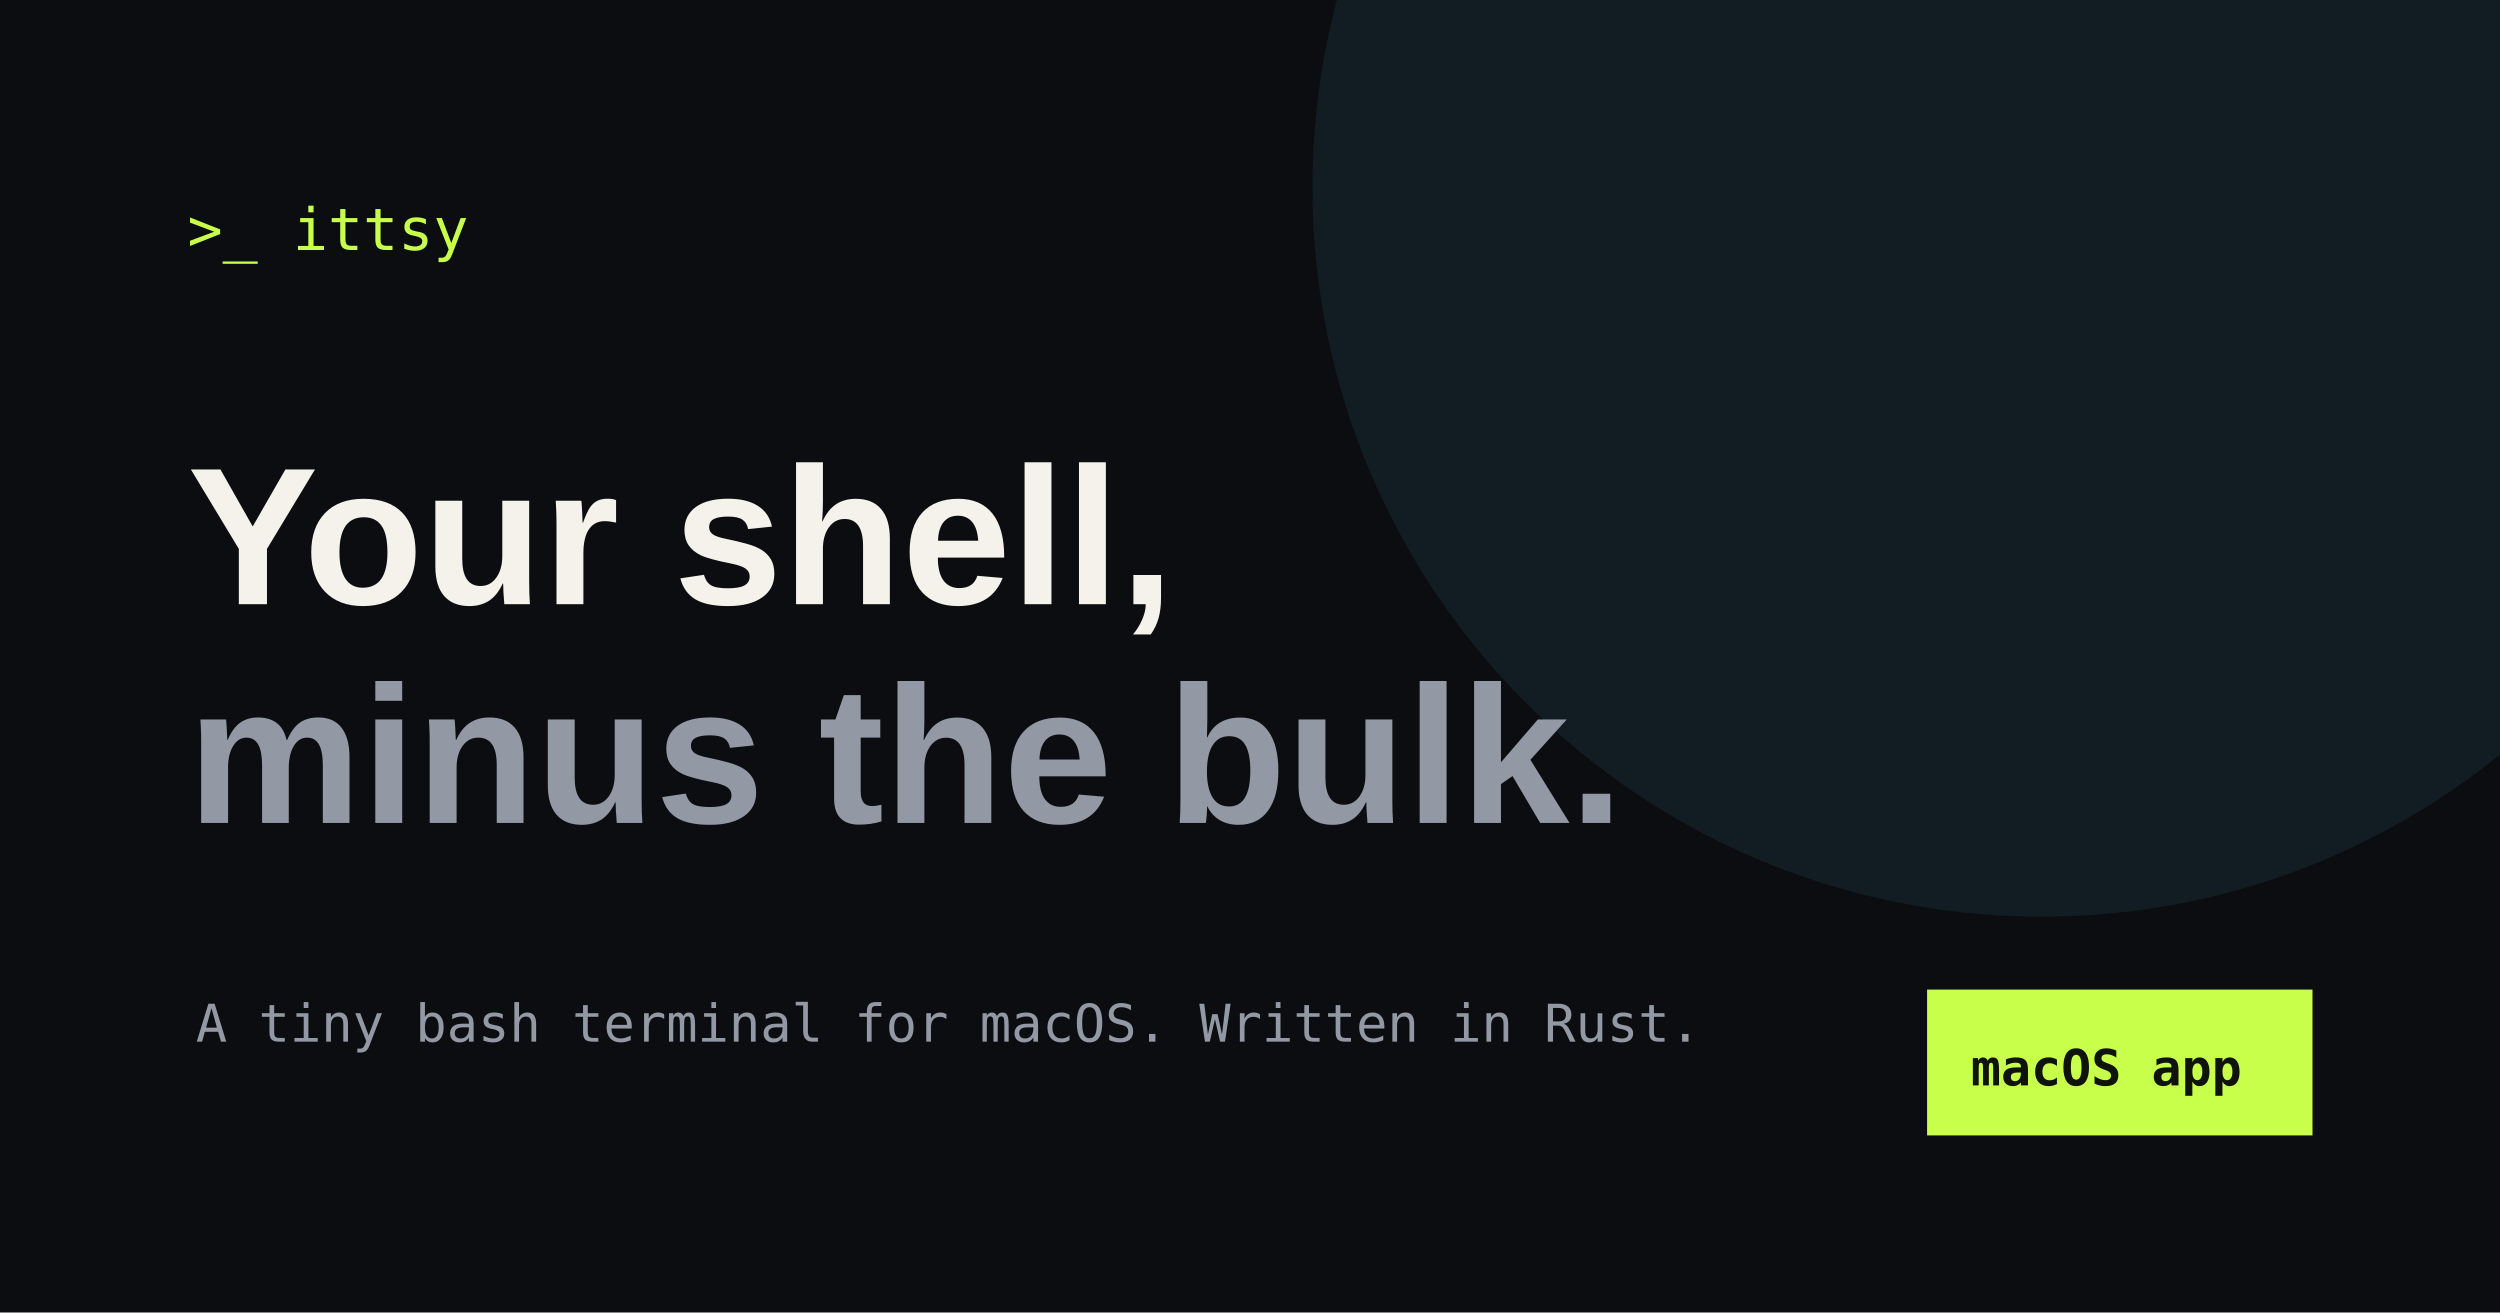
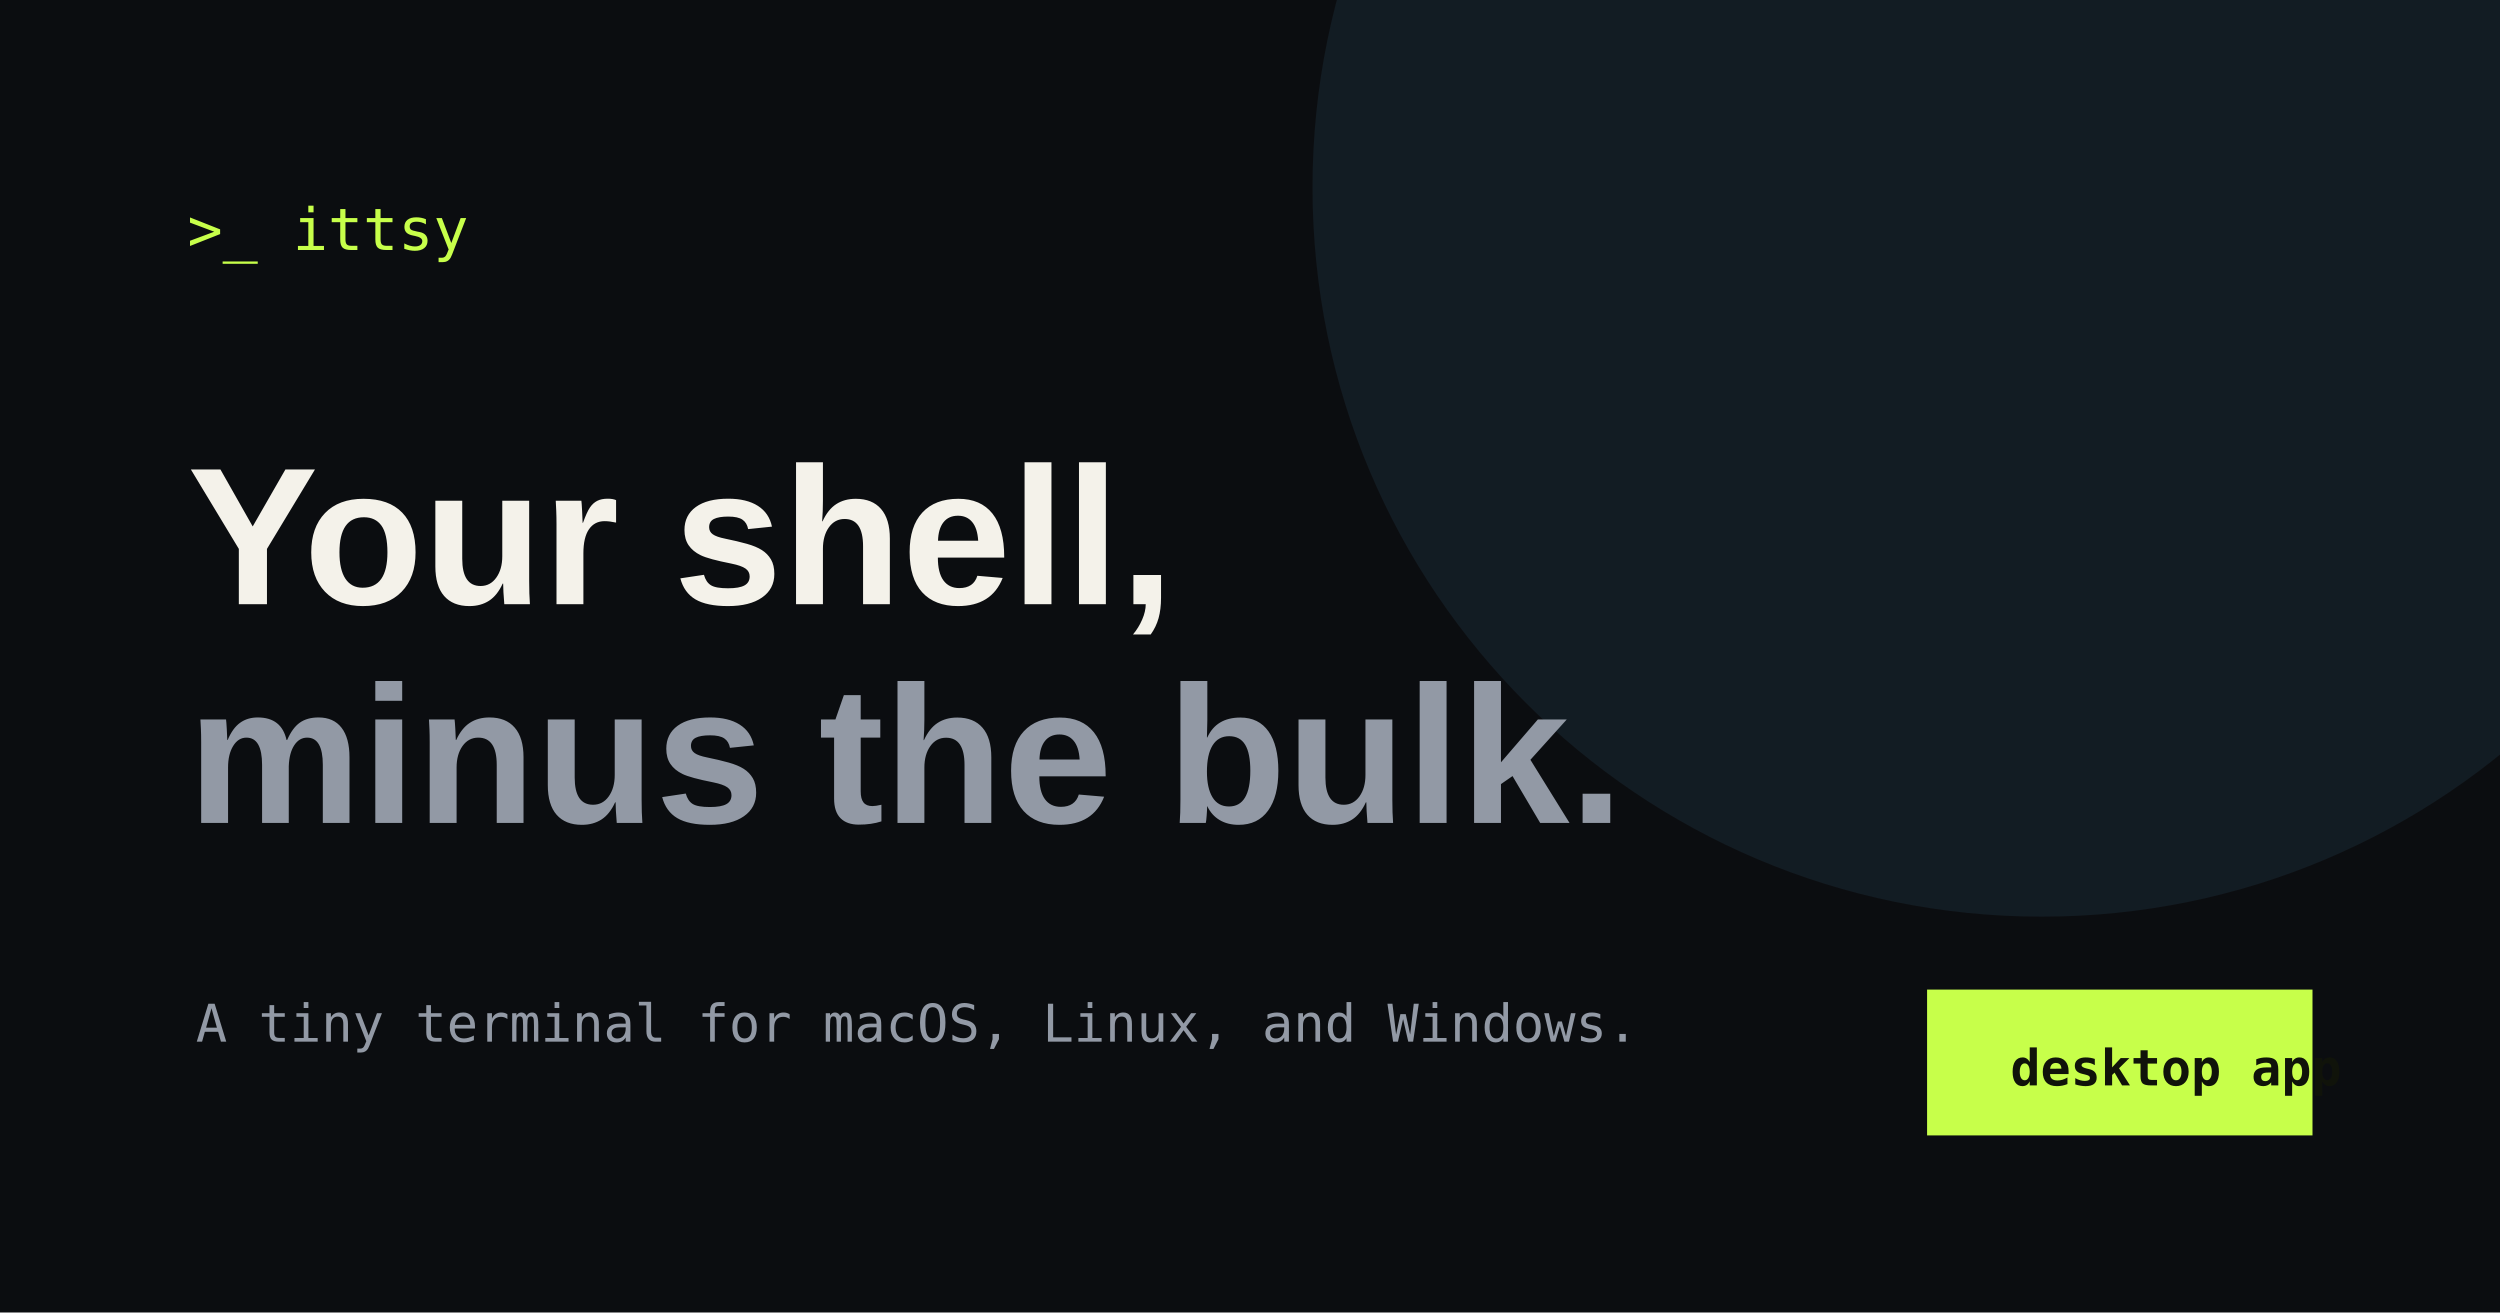
<svg xmlns="http://www.w3.org/2000/svg" width="1200" height="630" viewBox="0 0 1200 630">
  <rect width="1200" height="630" fill="#0b0d10" />
  <circle cx="980" cy="90" r="350" fill="#6cc8ff" opacity=".08" />
  <text x="90" y="120" fill="#c7ff4a" font-family="monospace" font-size="28">&gt;_ ittsy</text>
  <text x="90" y="290" fill="#f4f2ea" font-family="Arial, sans-serif" font-size="94" font-weight="700">Your shell,</text>
  <text x="90" y="395" fill="#9299a5" font-family="Arial, sans-serif" font-size="94" font-weight="700">minus the bulk.</text>
-   <text x="94" y="500" fill="#9299a5" font-family="monospace" font-size="25">A tiny bash terminal for macOS. Written in Rust.</text>
+   <text x="94" y="500" fill="#9299a5" font-family="monospace" font-size="25">A tiny terminal for macOS, Linux, and Windows.</text>
  <rect x="925" y="475" width="185" height="70" fill="#c7ff4a" />
-   <text x="946" y="521" fill="#10130a" font-family="monospace" font-size="24" font-weight="700">macOS app</text>
+   <text x="965" y="521" fill="#10130a" font-family="monospace" font-size="24" font-weight="700">desktop app</text>
</svg>
